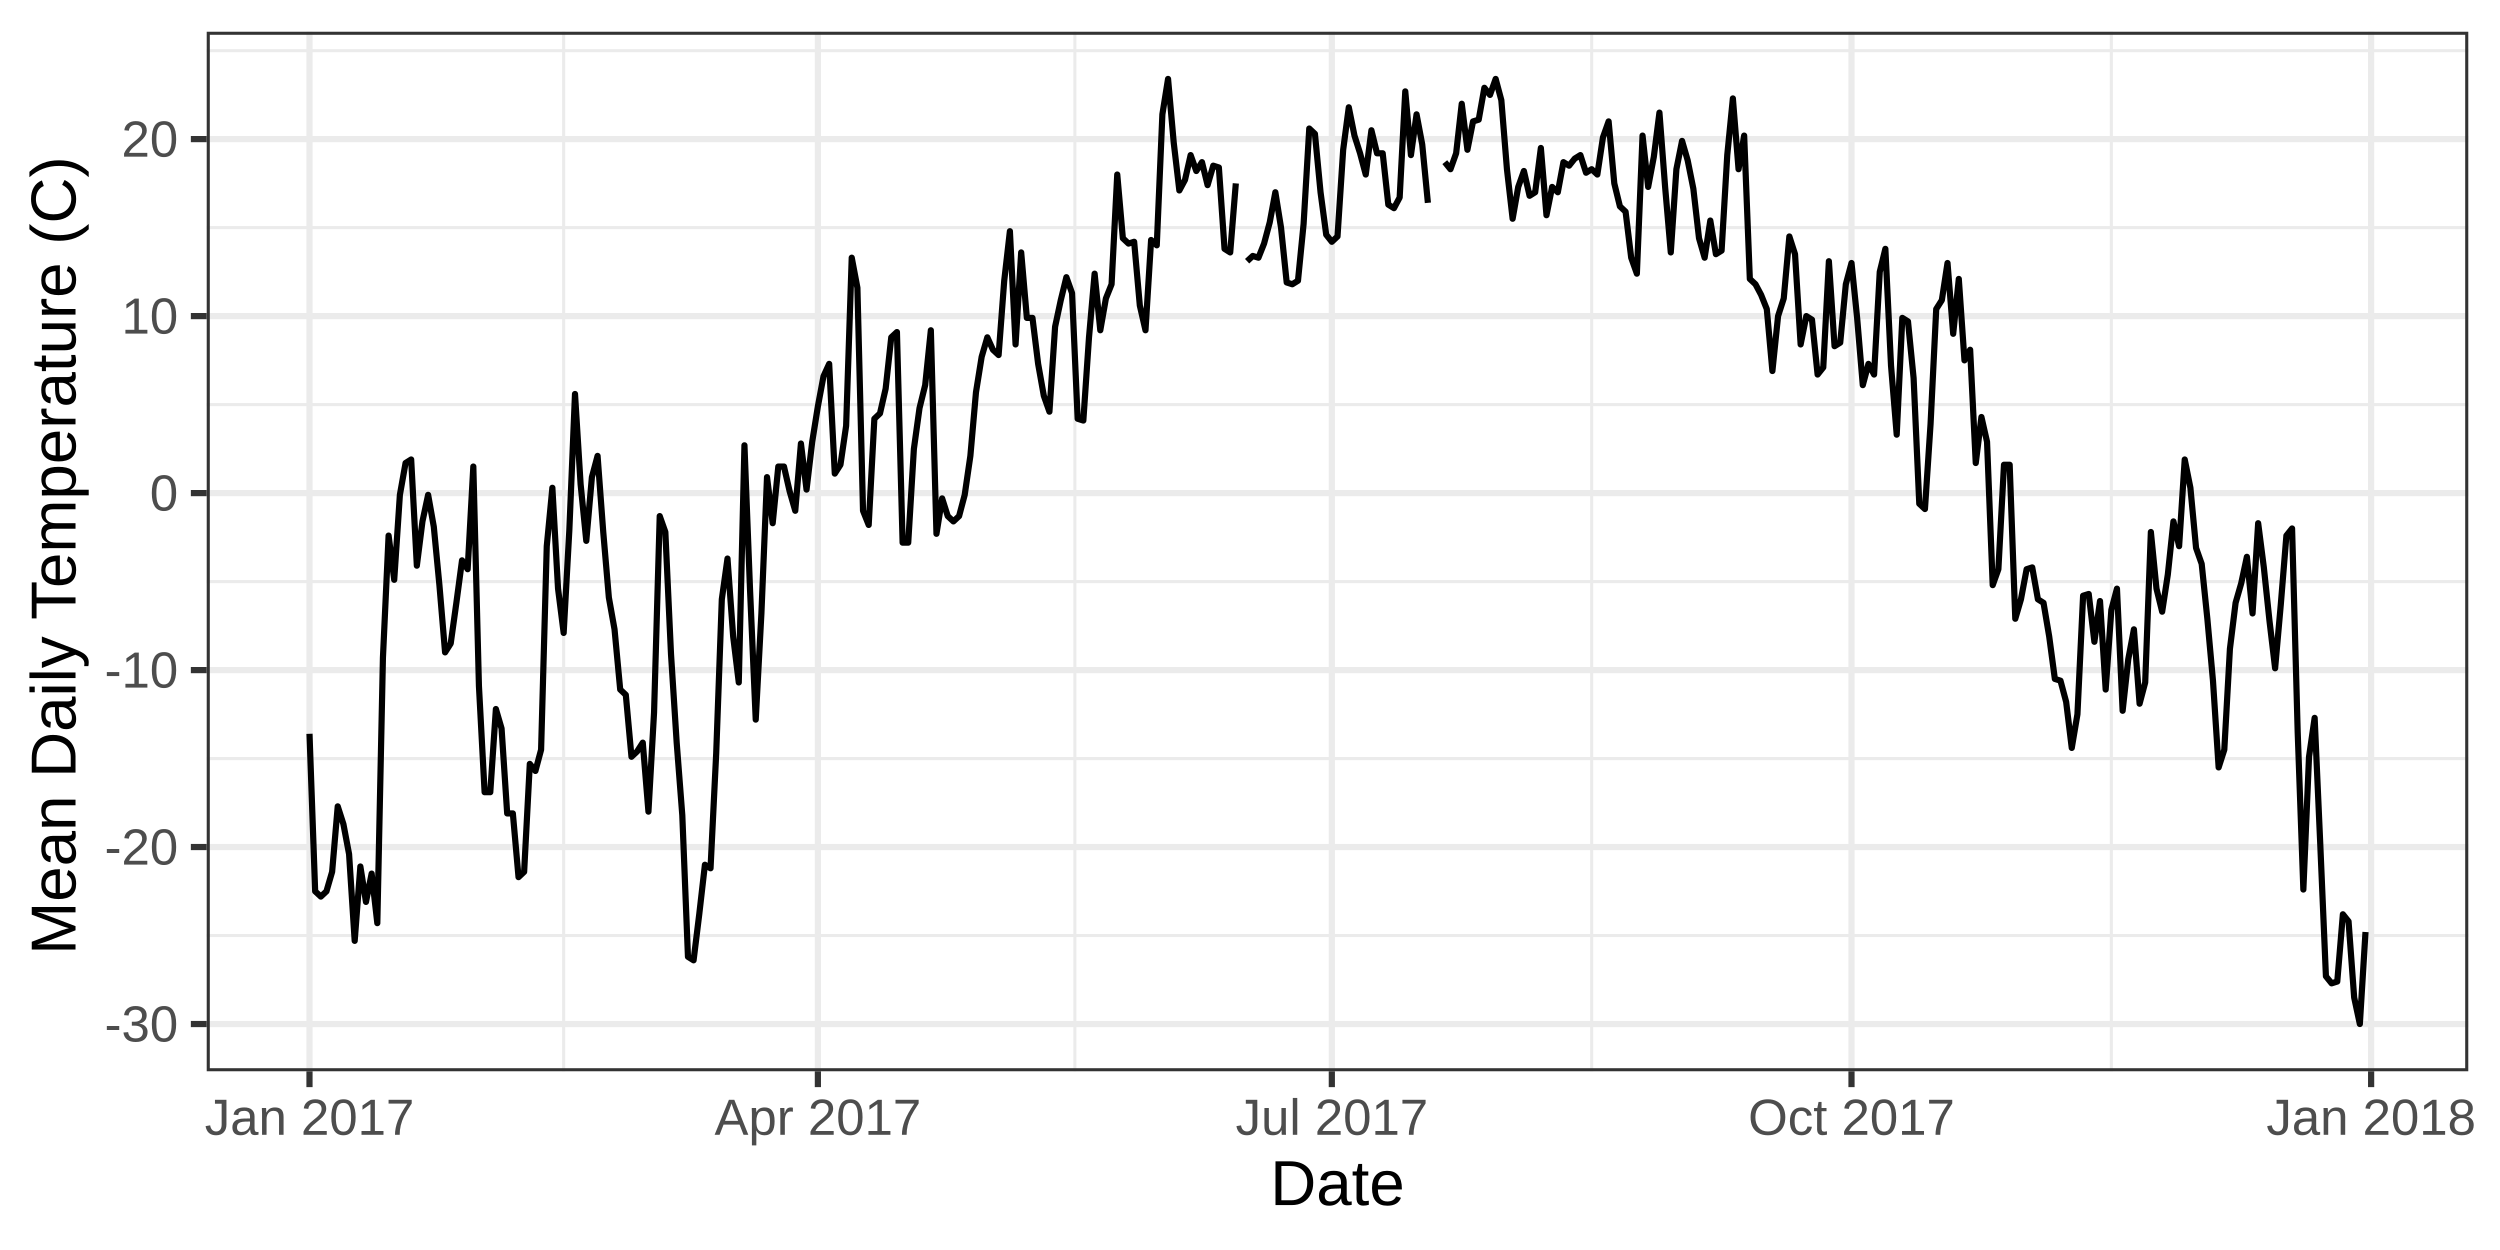
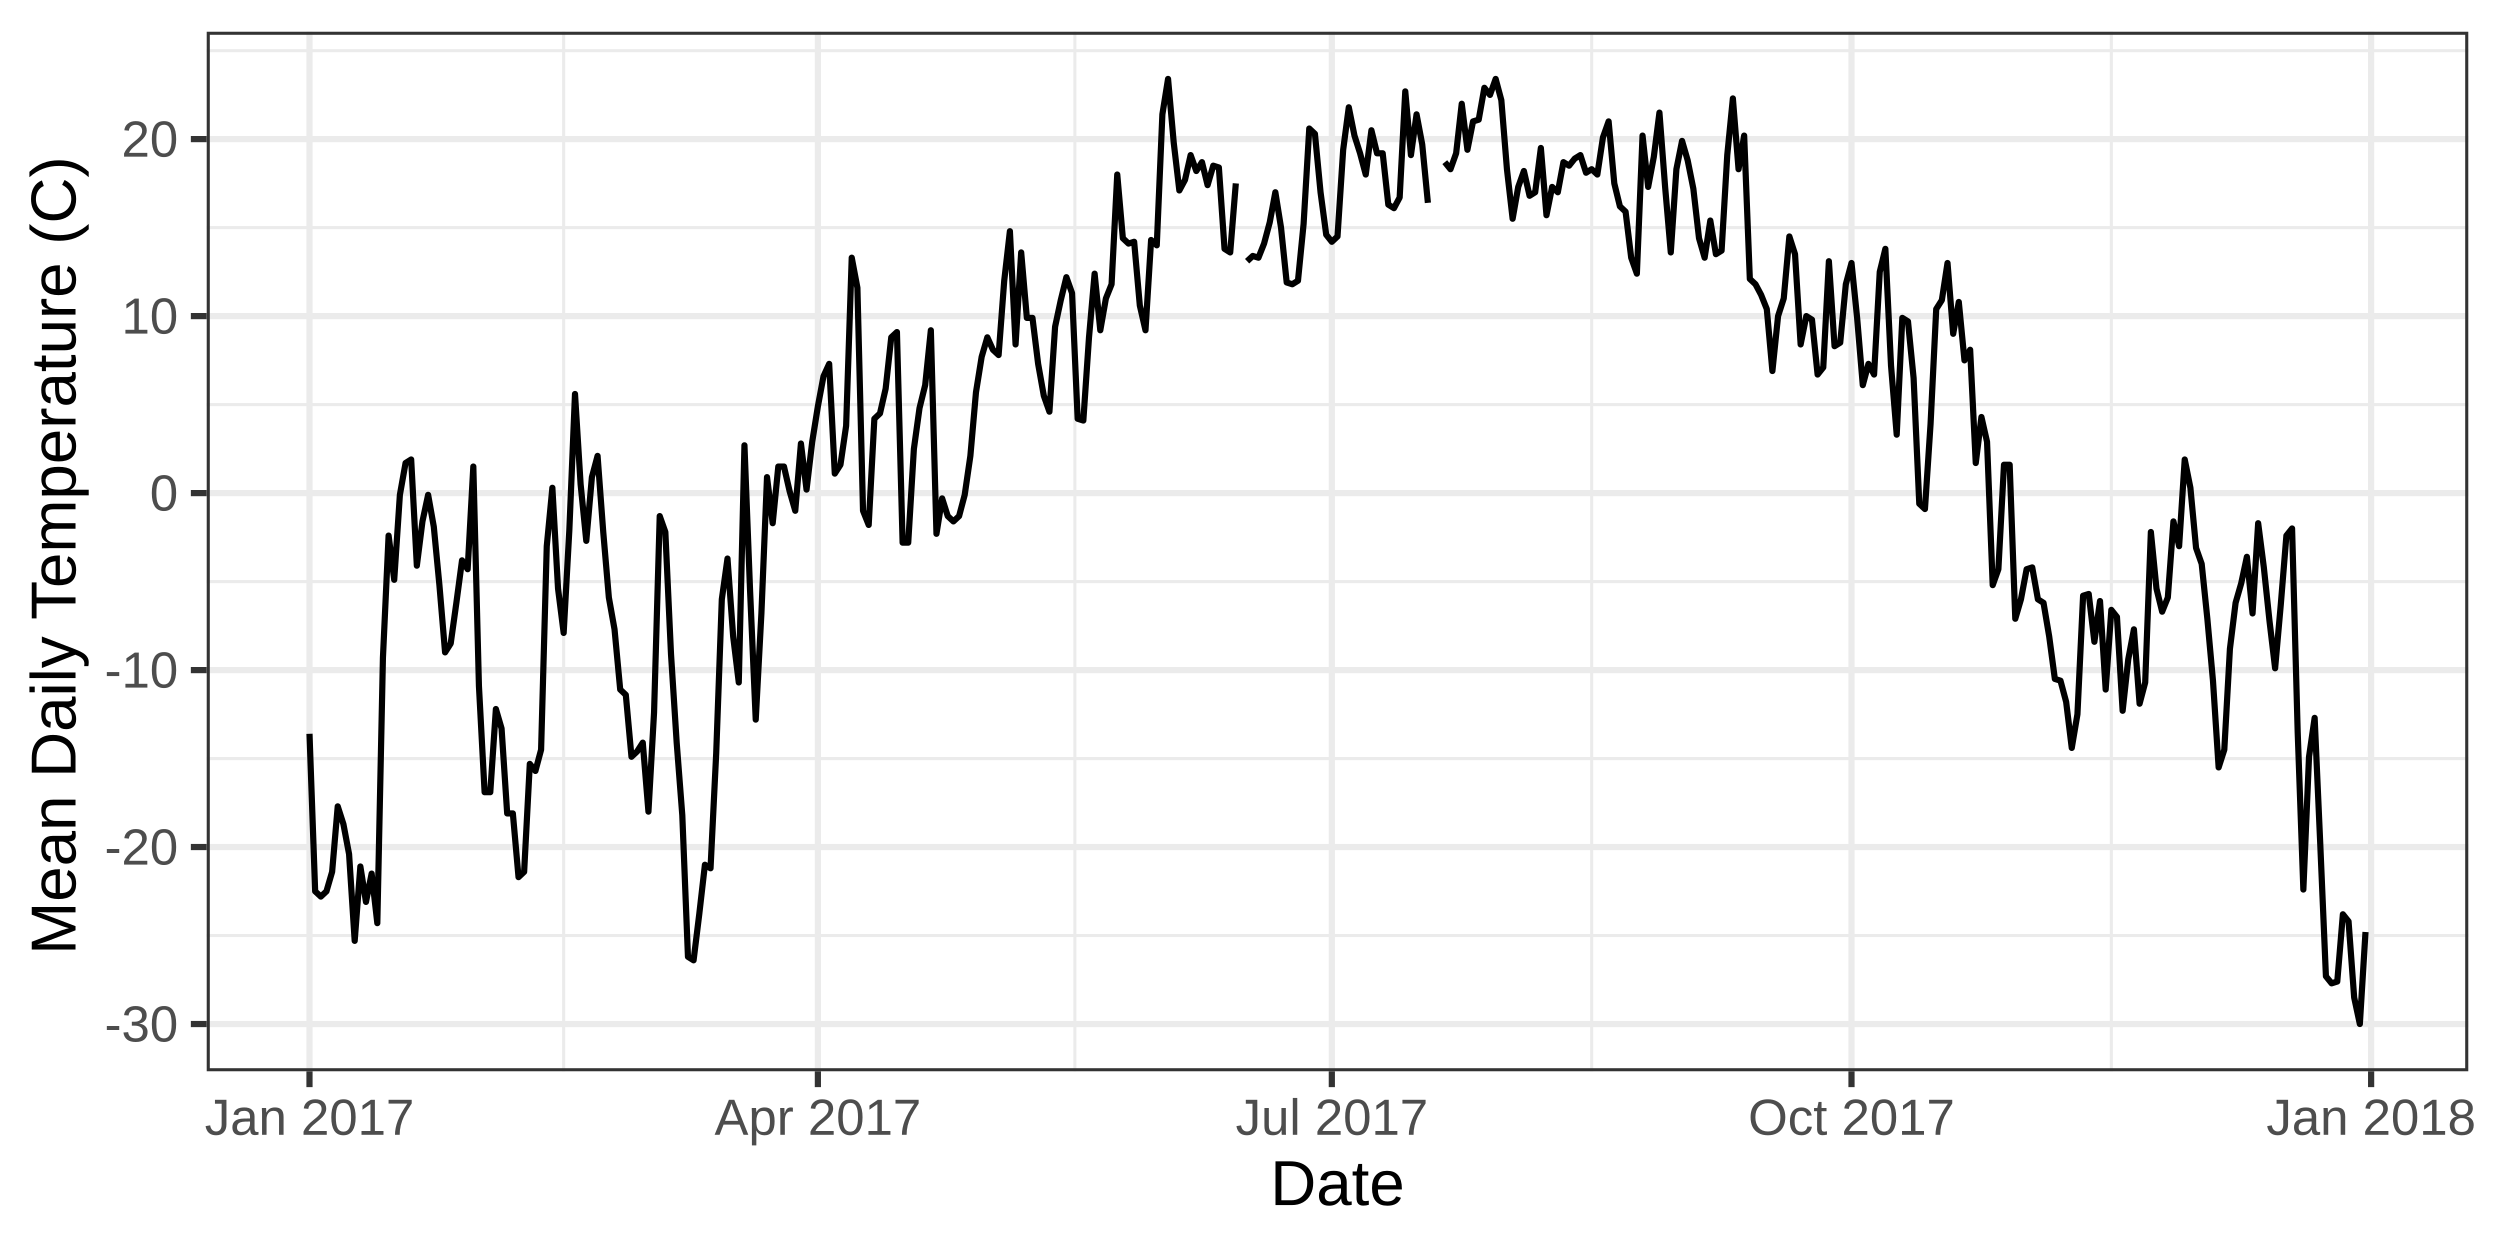
<svg xmlns="http://www.w3.org/2000/svg" viewBox="0 0 432.00 216.00">
  <defs>
    <style type="text/css">
    line, polyline, polygon, path, rect, circle {
      fill: none;
      stroke: #000000;
      stroke-linecap: round;
      stroke-linejoin: round;
      stroke-miterlimit: 10.00;
    }
  </style>
  </defs>
  <rect width="100%" height="100%" style="stroke: none; fill: #FFFFFF;" />
  <rect x="0.00" y="0.00" width="432.00" height="216.00" style="stroke-width: 1.07; stroke: #FFFFFF; fill: #FFFFFF;" />
  <defs>
    <clipPath id="cpMzUuNzJ8NDI2LjUyfDE4NS4xMnw1LjQ4">
      <rect x="35.72" y="5.48" width="390.80" height="179.64" />
    </clipPath>
  </defs>
  <rect x="35.72" y="5.48" width="390.80" height="179.64" style="stroke-width: 1.07; stroke: none; fill: #FFFFFF;" clip-path="url(#cpMzUuNzJ8NDI2LjUyfDE4NS4xMnw1LjQ4)" />
  <polyline points="35.72,161.66 426.52,161.66 " style="stroke-width: 0.53; stroke: #EBEBEB; stroke-linecap: butt;" clip-path="url(#cpMzUuNzJ8NDI2LjUyfDE4NS4xMnw1LjQ4)" />
  <polyline points="35.72,131.08 426.52,131.08 " style="stroke-width: 0.53; stroke: #EBEBEB; stroke-linecap: butt;" clip-path="url(#cpMzUuNzJ8NDI2LjUyfDE4NS4xMnw1LjQ4)" />
  <polyline points="35.72,100.50 426.52,100.50 " style="stroke-width: 0.53; stroke: #EBEBEB; stroke-linecap: butt;" clip-path="url(#cpMzUuNzJ8NDI2LjUyfDE4NS4xMnw1LjQ4)" />
  <polyline points="35.72,69.92 426.52,69.92 " style="stroke-width: 0.53; stroke: #EBEBEB; stroke-linecap: butt;" clip-path="url(#cpMzUuNzJ8NDI2LjUyfDE4NS4xMnw1LjQ4)" />
  <polyline points="35.72,39.33 426.52,39.33 " style="stroke-width: 0.53; stroke: #EBEBEB; stroke-linecap: butt;" clip-path="url(#cpMzUuNzJ8NDI2LjUyfDE4NS4xMnw1LjQ4)" />
  <polyline points="35.72,8.75 426.52,8.75 " style="stroke-width: 0.53; stroke: #EBEBEB; stroke-linecap: butt;" clip-path="url(#cpMzUuNzJ8NDI2LjUyfDE4NS4xMnw1LjQ4)" />
  <polyline points="97.40,185.12 97.40,5.48 " style="stroke-width: 0.53; stroke: #EBEBEB; stroke-linecap: butt;" clip-path="url(#cpMzUuNzJ8NDI2LjUyfDE4NS4xMnw1LjQ4)" />
  <polyline points="185.74,185.12 185.74,5.48 " style="stroke-width: 0.53; stroke: #EBEBEB; stroke-linecap: butt;" clip-path="url(#cpMzUuNzJ8NDI2LjUyfDE4NS4xMnw1LjQ4)" />
  <polyline points="275.04,185.12 275.04,5.48 " style="stroke-width: 0.53; stroke: #EBEBEB; stroke-linecap: butt;" clip-path="url(#cpMzUuNzJ8NDI2LjUyfDE4NS4xMnw1LjQ4)" />
  <polyline points="364.84,185.12 364.84,5.48 " style="stroke-width: 0.53; stroke: #EBEBEB; stroke-linecap: butt;" clip-path="url(#cpMzUuNzJ8NDI2LjUyfDE4NS4xMnw1LjQ4)" />
  <polyline points="35.72,176.95 426.52,176.95 " style="stroke-width: 1.07; stroke: #EBEBEB; stroke-linecap: butt;" clip-path="url(#cpMzUuNzJ8NDI2LjUyfDE4NS4xMnw1LjQ4)" />
  <polyline points="35.72,146.37 426.52,146.37 " style="stroke-width: 1.07; stroke: #EBEBEB; stroke-linecap: butt;" clip-path="url(#cpMzUuNzJ8NDI2LjUyfDE4NS4xMnw1LjQ4)" />
  <polyline points="35.72,115.79 426.52,115.79 " style="stroke-width: 1.07; stroke: #EBEBEB; stroke-linecap: butt;" clip-path="url(#cpMzUuNzJ8NDI2LjUyfDE4NS4xMnw1LjQ4)" />
  <polyline points="35.72,85.21 426.52,85.21 " style="stroke-width: 1.07; stroke: #EBEBEB; stroke-linecap: butt;" clip-path="url(#cpMzUuNzJ8NDI2LjUyfDE4NS4xMnw1LjQ4)" />
  <polyline points="35.72,54.62 426.52,54.62 " style="stroke-width: 1.07; stroke: #EBEBEB; stroke-linecap: butt;" clip-path="url(#cpMzUuNzJ8NDI2LjUyfDE4NS4xMnw1LjQ4)" />
  <polyline points="35.72,24.04 426.52,24.04 " style="stroke-width: 1.07; stroke: #EBEBEB; stroke-linecap: butt;" clip-path="url(#cpMzUuNzJ8NDI2LjUyfDE4NS4xMnw1LjQ4)" />
  <polyline points="53.48,185.12 53.48,5.48 " style="stroke-width: 1.07; stroke: #EBEBEB; stroke-linecap: butt;" clip-path="url(#cpMzUuNzJ8NDI2LjUyfDE4NS4xMnw1LjQ4)" />
  <polyline points="141.33,185.12 141.33,5.48 " style="stroke-width: 1.07; stroke: #EBEBEB; stroke-linecap: butt;" clip-path="url(#cpMzUuNzJ8NDI2LjUyfDE4NS4xMnw1LjQ4)" />
  <polyline points="230.14,185.12 230.14,5.48 " style="stroke-width: 1.07; stroke: #EBEBEB; stroke-linecap: butt;" clip-path="url(#cpMzUuNzJ8NDI2LjUyfDE4NS4xMnw1LjQ4)" />
  <polyline points="319.94,185.12 319.94,5.48 " style="stroke-width: 1.07; stroke: #EBEBEB; stroke-linecap: butt;" clip-path="url(#cpMzUuNzJ8NDI2LjUyfDE4NS4xMnw1LjQ4)" />
  <polyline points="409.73,185.12 409.73,5.48 " style="stroke-width: 1.07; stroke: #EBEBEB; stroke-linecap: butt;" clip-path="url(#cpMzUuNzJ8NDI2LjUyfDE4NS4xMnw1LjQ4)" />
  <polyline points="53.48,126.80 54.46,154.02 55.44,154.93 56.41,154.02 57.39,150.65 58.36,139.34 59.34,142.40 60.32,147.59 61.29,162.58 62.27,149.73 63.24,155.85 64.22,150.96 65.20,159.52 66.17,113.65 67.15,92.55 68.12,100.19 69.10,85.51 70.08,80.01 71.05,79.40 72.03,97.75 73.00,90.10 73.98,85.51 74.96,91.02 75.93,101.11 76.91,112.73 77.88,111.20 78.86,104.17 79.84,96.83 80.81,98.36 81.79,80.62 82.76,118.54 83.74,136.89 84.72,136.89 85.69,122.52 86.67,125.88 87.64,140.56 88.62,140.56 89.60,151.57 90.57,150.65 91.55,132.00 92.52,133.22 93.50,129.55 94.48,94.38 95.45,84.29 96.43,101.72 97.40,109.37 98.38,91.63 99.36,68.08 100.33,83.68 101.31,93.46 102.28,82.45 103.26,78.78 104.24,91.93 105.21,103.25 106.19,108.75 107.17,119.15 108.14,120.07 109.12,130.77 110.09,129.86 111.07,128.33 112.05,140.25 113.02,123.13 114.00,89.18 114.97,91.93 115.95,113.04 116.93,128.33 117.90,140.87 118.88,165.33 119.85,165.94 120.83,157.99 121.81,149.43 122.78,150.04 123.76,130.16 124.73,103.56 125.71,96.52 126.69,109.98 127.66,117.93 128.64,76.95 129.61,102.03 130.59,124.35 131.57,106.00 132.54,82.45 133.52,90.41 134.49,80.62 135.47,80.62 136.45,84.90 137.42,88.26 138.40,76.64 139.37,84.60 140.35,76.34 141.33,70.22 142.30,65.02 143.28,62.88 144.25,81.84 145.23,80.31 146.21,73.59 147.18,44.53 148.16,49.73 149.13,88.26 150.11,90.71 151.09,72.36 152.06,71.44 153.04,67.16 154.01,58.29 154.99,57.38 155.97,93.77 156.94,93.77 157.92,77.56 158.89,70.53 159.87,66.55 160.85,57.07 161.82,92.24 162.80,86.12 163.77,89.18 164.75,90.10 165.73,89.18 166.70,85.51 167.68,78.78 168.65,67.78 169.63,61.66 170.61,58.29 171.58,60.44 172.56,61.35 173.53,48.51 174.51,39.95 175.49,59.52 176.46,43.62 177.44,54.93 178.41,54.93 179.39,62.88 180.37,68.39 181.34,71.14 182.32,56.46 183.30,51.87 184.27,47.90 185.25,50.65 186.22,72.36 187.20,72.67 188.18,58.29 189.15,47.29 190.13,57.07 191.10,51.57 192.08,49.12 193.06,30.16 194.03,41.17 195.01,42.09 195.98,41.78 196.96,52.79 197.94,57.07 198.91,41.47 199.89,42.39 200.86,19.76 201.84,13.64 202.82,24.65 203.79,32.91 204.77,31.08 205.74,26.80 206.72,29.55 207.70,28.02 208.67,31.99 209.65,28.63 210.62,28.94 211.60,43.00 212.58,43.62 213.55,31.69 " style="stroke-width: 1.07; stroke-linecap: butt;" clip-path="url(#cpMzUuNzJ8NDI2LjUyfDE4NS4xMnw1LjQ4)" />
  <polyline points="215.50,45.14 216.48,44.23 217.46,44.53 218.43,42.09 219.41,38.42 220.38,33.22 221.36,39.33 222.34,48.81 223.31,49.12 224.29,48.51 225.26,38.72 226.24,22.21 227.22,23.13 228.19,33.22 229.17,40.56 230.14,41.78 231.12,40.86 232.10,25.88 233.07,18.54 234.05,23.43 235.02,26.49 236.00,30.16 236.98,22.51 237.95,26.49 238.93,26.49 239.90,35.36 240.88,35.97 241.86,34.13 242.83,15.79 243.81,26.80 244.78,19.76 245.76,24.96 246.74,35.05 " style="stroke-width: 1.07; stroke-linecap: butt;" clip-path="url(#cpMzUuNzJ8NDI2LjUyfDE4NS4xMnw1LjQ4)" />
-   <polyline points="249.66,28.02 250.64,29.24 251.62,26.49 252.59,17.93 253.57,25.88 254.54,20.98 255.52,20.68 256.50,15.17 257.47,16.40 258.45,13.64 259.43,17.31 260.40,29.24 261.38,37.80 262.35,32.30 263.33,29.55 264.31,33.83 265.28,33.22 266.26,25.57 267.23,37.19 268.21,32.30 269.19,33.22 270.16,28.02 271.14,28.63 272.11,27.41 273.09,26.80 274.07,29.85 275.04,29.24 276.02,30.16 276.99,23.74 277.97,20.98 278.95,31.69 279.92,35.66 280.90,36.58 281.87,44.53 282.85,47.29 283.83,23.43 284.80,32.30 285.78,27.10 286.75,19.46 287.73,32.30 288.71,43.62 289.68,29.24 290.66,24.35 291.63,27.71 292.61,32.61 293.59,41.17 294.56,44.53 295.54,38.11 296.51,43.92 297.49,43.31 298.47,26.80 299.44,17.01 300.42,29.24 301.39,23.43 302.37,48.20 303.35,49.12 304.32,50.95 305.30,53.40 306.27,64.11 307.25,54.62 308.23,51.57 309.20,40.86 310.18,43.92 311.15,59.52 312.13,54.62 313.11,55.24 314.08,64.72 315.06,63.49 316.03,45.14 317.01,59.82 317.99,59.21 318.96,49.12 319.94,45.45 320.91,54.93 321.89,66.55 322.87,62.88 323.84,64.72 324.82,46.98 325.79,43.00 326.77,63.19 327.75,75.11 328.72,54.93 329.70,55.54 330.67,65.33 331.65,87.04 332.63,87.96 333.60,73.28 334.58,53.40 335.55,51.87 336.53,45.45 337.51,57.68 338.48,48.20 339.46,62.27 340.44,60.44 341.41,80.01 342.39,72.06 343.36,76.34 344.34,101.11 345.32,98.36 346.29,80.31 347.27,80.31 348.24,106.92 349.22,103.56 350.20,98.36 351.17,98.05 352.15,103.56 353.12,104.17 354.10,109.98 355.08,117.32 356.05,117.62 357.03,121.29 358.00,129.24 358.98,123.43 359.96,102.94 360.93,102.64 361.91,110.90 362.88,103.86 363.86,119.15 364.84,105.39 365.81,101.72 366.79,122.82 367.76,113.95 368.74,108.75 369.72,121.60 370.69,117.93 371.67,91.93 372.64,101.72 373.62,105.70 374.60,99.27 375.57,90.10 376.55,94.38 377.52,79.40 378.50,84.29 379.48,94.69 380.45,97.44 381.43,106.92 382.40,117.62 383.38,132.61 384.36,129.55 385.33,112.12 386.31,104.17 387.28,100.80 388.26,96.22 389.24,106.00 390.21,90.41 391.19,98.05 392.16,107.23 393.14,115.48 394.12,104.47 395.09,92.55 396.07,91.32 397.04,126.49 398.02,153.71 399.00,130.77 399.97,124.05 400.95,146.07 401.92,168.70 402.90,169.92 403.88,169.61 404.85,157.99 405.83,159.22 406.80,172.37 407.78,176.95 408.76,161.05 " style="stroke-width: 1.07; stroke-linecap: butt;" clip-path="url(#cpMzUuNzJ8NDI2LjUyfDE4NS4xMnw1LjQ4)" />
+   <polyline points="249.66,28.02 250.64,29.24 251.62,26.49 252.59,17.93 253.57,25.88 254.54,20.98 255.52,20.68 256.50,15.17 257.47,16.40 258.45,13.64 259.43,17.31 260.40,29.24 261.38,37.80 262.35,32.30 263.33,29.55 264.31,33.83 265.28,33.22 266.26,25.57 267.23,37.19 268.21,32.30 269.19,33.22 270.16,28.02 271.14,28.63 272.11,27.41 273.09,26.80 274.07,29.85 275.04,29.24 276.02,30.16 276.99,23.74 277.97,20.98 278.95,31.69 279.92,35.66 280.90,36.58 281.87,44.53 282.85,47.29 283.83,23.43 284.80,32.30 285.78,27.10 286.75,19.46 287.73,32.30 288.71,43.62 289.68,29.24 290.66,24.35 291.63,27.71 292.61,32.61 293.59,41.17 294.56,44.53 295.54,38.11 296.51,43.92 297.49,43.31 298.47,26.80 299.44,17.01 300.42,29.24 301.39,23.43 302.37,48.20 303.35,49.12 304.32,50.95 305.30,53.40 306.27,64.11 307.25,54.62 308.23,51.57 309.20,40.86 310.18,43.92 311.15,59.52 312.13,54.62 313.11,55.24 314.08,64.72 315.06,63.49 316.03,45.14 317.01,59.82 317.99,59.21 318.96,49.12 319.94,45.45 320.91,54.93 321.89,66.55 322.87,62.88 323.84,64.72 324.82,46.98 325.79,43.00 326.77,63.19 327.75,75.11 328.72,54.93 329.70,55.54 330.67,65.33 331.65,87.04 332.63,87.96 333.60,73.28 334.58,53.40 335.55,51.87 336.53,45.45 337.51,57.68 338.48,52.18 339.46,62.27 340.44,60.44 341.41,80.01 342.39,72.06 343.36,76.34 344.34,101.11 345.32,98.36 346.29,80.31 347.27,80.31 348.24,106.92 349.22,103.56 350.20,98.36 351.17,98.05 352.15,103.56 353.12,104.17 354.10,109.98 355.08,117.32 356.05,117.62 357.03,121.29 358.00,129.24 358.98,123.43 359.96,102.94 360.93,102.64 361.91,110.90 362.88,103.86 363.86,119.15 364.84,105.39 365.81,106.61 366.79,122.82 367.76,113.95 368.74,108.75 369.72,121.60 370.69,117.93 371.67,91.93 372.64,101.72 373.62,105.70 374.60,103.25 375.57,90.10 376.55,94.38 377.52,79.40 378.50,84.29 379.48,94.69 380.45,97.44 381.43,106.92 382.40,117.62 383.38,132.61 384.36,129.55 385.33,112.12 386.31,104.17 387.28,100.80 388.26,96.22 389.24,106.00 390.21,90.41 391.19,98.05 392.16,107.23 393.14,115.48 394.12,104.47 395.09,92.55 396.07,91.32 397.04,126.49 398.02,153.71 399.00,130.77 399.97,124.05 400.95,146.07 401.92,168.70 402.90,169.92 403.88,169.61 404.85,157.99 405.83,159.22 406.80,172.37 407.78,176.95 408.76,161.05 " style="stroke-width: 1.07; stroke-linecap: butt;" clip-path="url(#cpMzUuNzJ8NDI2LjUyfDE4NS4xMnw1LjQ4)" />
  <rect x="35.72" y="5.48" width="390.80" height="179.64" style="stroke-width: 1.07; stroke: #333333;" clip-path="url(#cpMzUuNzJ8NDI2LjUyfDE4NS4xMnw1LjQ4)" />
  <defs>
    <clipPath id="cpMC4wMHw0MzIuMDB8MjE2LjAwfDAuMDA=">
      <rect x="0.00" y="0.00" width="432.00" height="216.00" />
    </clipPath>
  </defs>
  <g clip-path="url(#cpMC4wMHw0MzIuMDB8MjE2LjAwfDAuMDA=)">
    <text x="18.07" y="179.98" style="font-size: 8.80px; fill: #4D4D4D; font-family: Arimo;" textLength="12.72px" lengthAdjust="spacingAndGlyphs">-30</text>
  </g>
  <g clip-path="url(#cpMC4wMHw0MzIuMDB8MjE2LjAwfDAuMDA=)">
    <text x="18.07" y="149.40" style="font-size: 8.80px; fill: #4D4D4D; font-family: Arimo;" textLength="12.72px" lengthAdjust="spacingAndGlyphs">-20</text>
  </g>
  <g clip-path="url(#cpMC4wMHw0MzIuMDB8MjE2LjAwfDAuMDA=)">
    <text x="18.07" y="118.82" style="font-size: 8.80px; fill: #4D4D4D; font-family: Arimo;" textLength="12.72px" lengthAdjust="spacingAndGlyphs">-10</text>
  </g>
  <g clip-path="url(#cpMC4wMHw0MzIuMDB8MjE2LjAwfDAuMDA=)">
    <text x="25.89" y="88.23" style="font-size: 8.80px; fill: #4D4D4D; font-family: Arimo;" textLength="4.89px" lengthAdjust="spacingAndGlyphs">0</text>
  </g>
  <g clip-path="url(#cpMC4wMHw0MzIuMDB8MjE2LjAwfDAuMDA=)">
    <text x="21.00" y="57.65" style="font-size: 8.80px; fill: #4D4D4D; font-family: Arimo;" textLength="9.79px" lengthAdjust="spacingAndGlyphs">10</text>
  </g>
  <g clip-path="url(#cpMC4wMHw0MzIuMDB8MjE2LjAwfDAuMDA=)">
    <text x="21.00" y="27.07" style="font-size: 8.80px; fill: #4D4D4D; font-family: Arimo;" textLength="9.79px" lengthAdjust="spacingAndGlyphs">20</text>
  </g>
  <polyline points="32.98,176.95 35.72,176.95 " style="stroke-width: 1.07; stroke: #333333; stroke-linecap: butt;" clip-path="url(#cpMC4wMHw0MzIuMDB8MjE2LjAwfDAuMDA=)" />
  <polyline points="32.98,146.37 35.72,146.37 " style="stroke-width: 1.07; stroke: #333333; stroke-linecap: butt;" clip-path="url(#cpMC4wMHw0MzIuMDB8MjE2LjAwfDAuMDA=)" />
  <polyline points="32.98,115.79 35.72,115.79 " style="stroke-width: 1.07; stroke: #333333; stroke-linecap: butt;" clip-path="url(#cpMC4wMHw0MzIuMDB8MjE2LjAwfDAuMDA=)" />
  <polyline points="32.98,85.21 35.72,85.21 " style="stroke-width: 1.07; stroke: #333333; stroke-linecap: butt;" clip-path="url(#cpMC4wMHw0MzIuMDB8MjE2LjAwfDAuMDA=)" />
  <polyline points="32.98,54.62 35.72,54.62 " style="stroke-width: 1.07; stroke: #333333; stroke-linecap: butt;" clip-path="url(#cpMC4wMHw0MzIuMDB8MjE2LjAwfDAuMDA=)" />
  <polyline points="32.98,24.04 35.72,24.04 " style="stroke-width: 1.07; stroke: #333333; stroke-linecap: butt;" clip-path="url(#cpMC4wMHw0MzIuMDB8MjE2LjAwfDAuMDA=)" />
  <polyline points="53.48,187.86 53.48,185.12 " style="stroke-width: 1.07; stroke: #333333; stroke-linecap: butt;" clip-path="url(#cpMC4wMHw0MzIuMDB8MjE2LjAwfDAuMDA=)" />
  <polyline points="141.33,187.86 141.33,185.12 " style="stroke-width: 1.07; stroke: #333333; stroke-linecap: butt;" clip-path="url(#cpMC4wMHw0MzIuMDB8MjE2LjAwfDAuMDA=)" />
  <polyline points="230.14,187.86 230.14,185.12 " style="stroke-width: 1.07; stroke: #333333; stroke-linecap: butt;" clip-path="url(#cpMC4wMHw0MzIuMDB8MjE2LjAwfDAuMDA=)" />
  <polyline points="319.94,187.86 319.94,185.12 " style="stroke-width: 1.07; stroke: #333333; stroke-linecap: butt;" clip-path="url(#cpMC4wMHw0MzIuMDB8MjE2LjAwfDAuMDA=)" />
  <polyline points="409.73,187.86 409.73,185.12 " style="stroke-width: 1.07; stroke: #333333; stroke-linecap: butt;" clip-path="url(#cpMC4wMHw0MzIuMDB8MjE2LjAwfDAuMDA=)" />
  <g clip-path="url(#cpMC4wMHw0MzIuMDB8MjE2LjAwfDAuMDA=)">
    <text x="35.38" y="196.10" style="font-size: 8.80px; fill: #4D4D4D; font-family: Arimo;" textLength="36.21px" lengthAdjust="spacingAndGlyphs">Jan 2017</text>
  </g>
  <g clip-path="url(#cpMC4wMHw0MzIuMDB8MjE2LjAwfDAuMDA=)">
    <text x="123.47" y="196.10" style="font-size: 8.80px; fill: #4D4D4D; font-family: Arimo;" textLength="35.72px" lengthAdjust="spacingAndGlyphs">Apr 2017</text>
  </g>
  <g clip-path="url(#cpMC4wMHw0MzIuMDB8MjE2LjAwfDAuMDA=)">
    <text x="213.51" y="196.10" style="font-size: 8.80px; fill: #4D4D4D; font-family: Arimo;" textLength="33.27px" lengthAdjust="spacingAndGlyphs">Jul 2017</text>
  </g>
  <g clip-path="url(#cpMC4wMHw0MzIuMDB8MjE2LjAwfDAuMDA=)">
    <text x="302.08" y="196.10" style="font-size: 8.80px; fill: #4D4D4D; font-family: Arimo;" textLength="35.71px" lengthAdjust="spacingAndGlyphs">Oct 2017</text>
  </g>
  <g clip-path="url(#cpMC4wMHw0MzIuMDB8MjE2LjAwfDAuMDA=)">
    <text x="391.63" y="196.10" style="font-size: 8.80px; fill: #4D4D4D; font-family: Arimo;" textLength="36.21px" lengthAdjust="spacingAndGlyphs">Jan 2018</text>
  </g>
  <g clip-path="url(#cpMC4wMHw0MzIuMDB8MjE2LjAwfDAuMDA=)">
    <text x="219.50" y="208.24" style="font-size: 11.00px; font-family: Arimo;" textLength="23.24px" lengthAdjust="spacingAndGlyphs">Date</text>
  </g>
  <g clip-path="url(#cpMC4wMHw0MzIuMDB8MjE2LjAwfDAuMDA=)">
    <text transform="translate(13.05,164.99) rotate(-90)" style="font-size: 11.00px; font-family: Arimo;" textLength="139.37px" lengthAdjust="spacingAndGlyphs">Mean Daily Temperature (C)</text>
  </g>
</svg>
